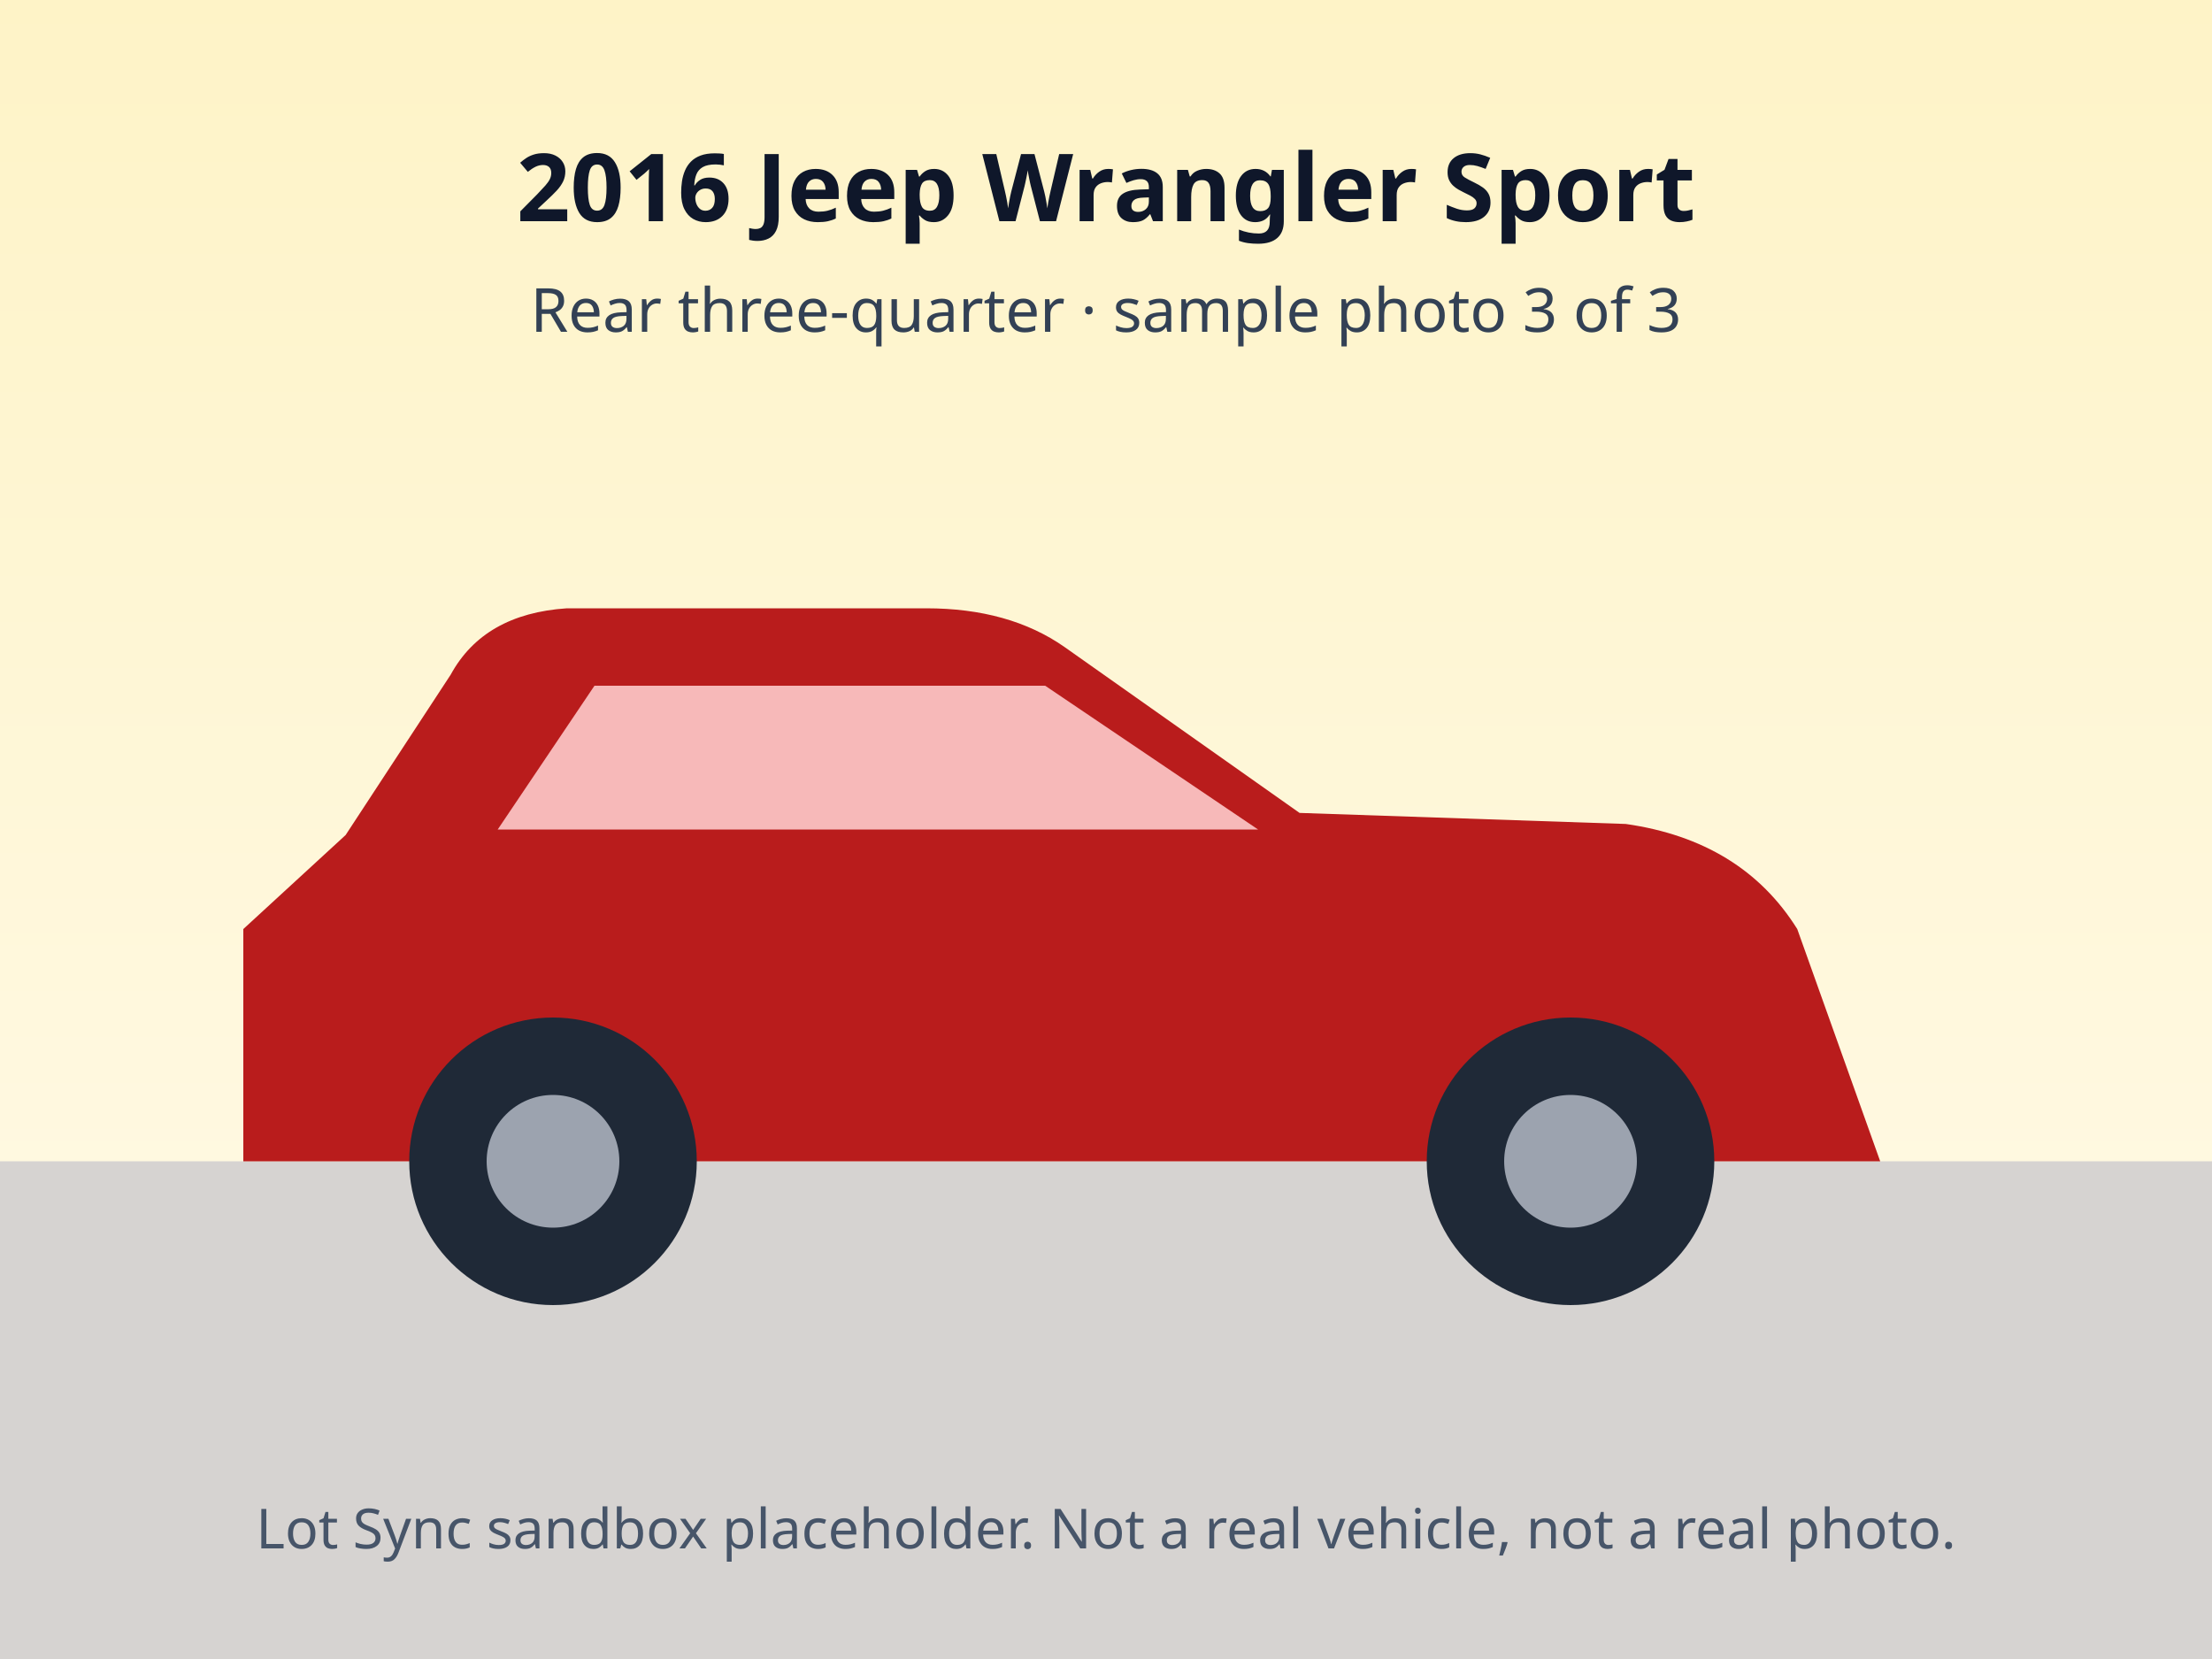
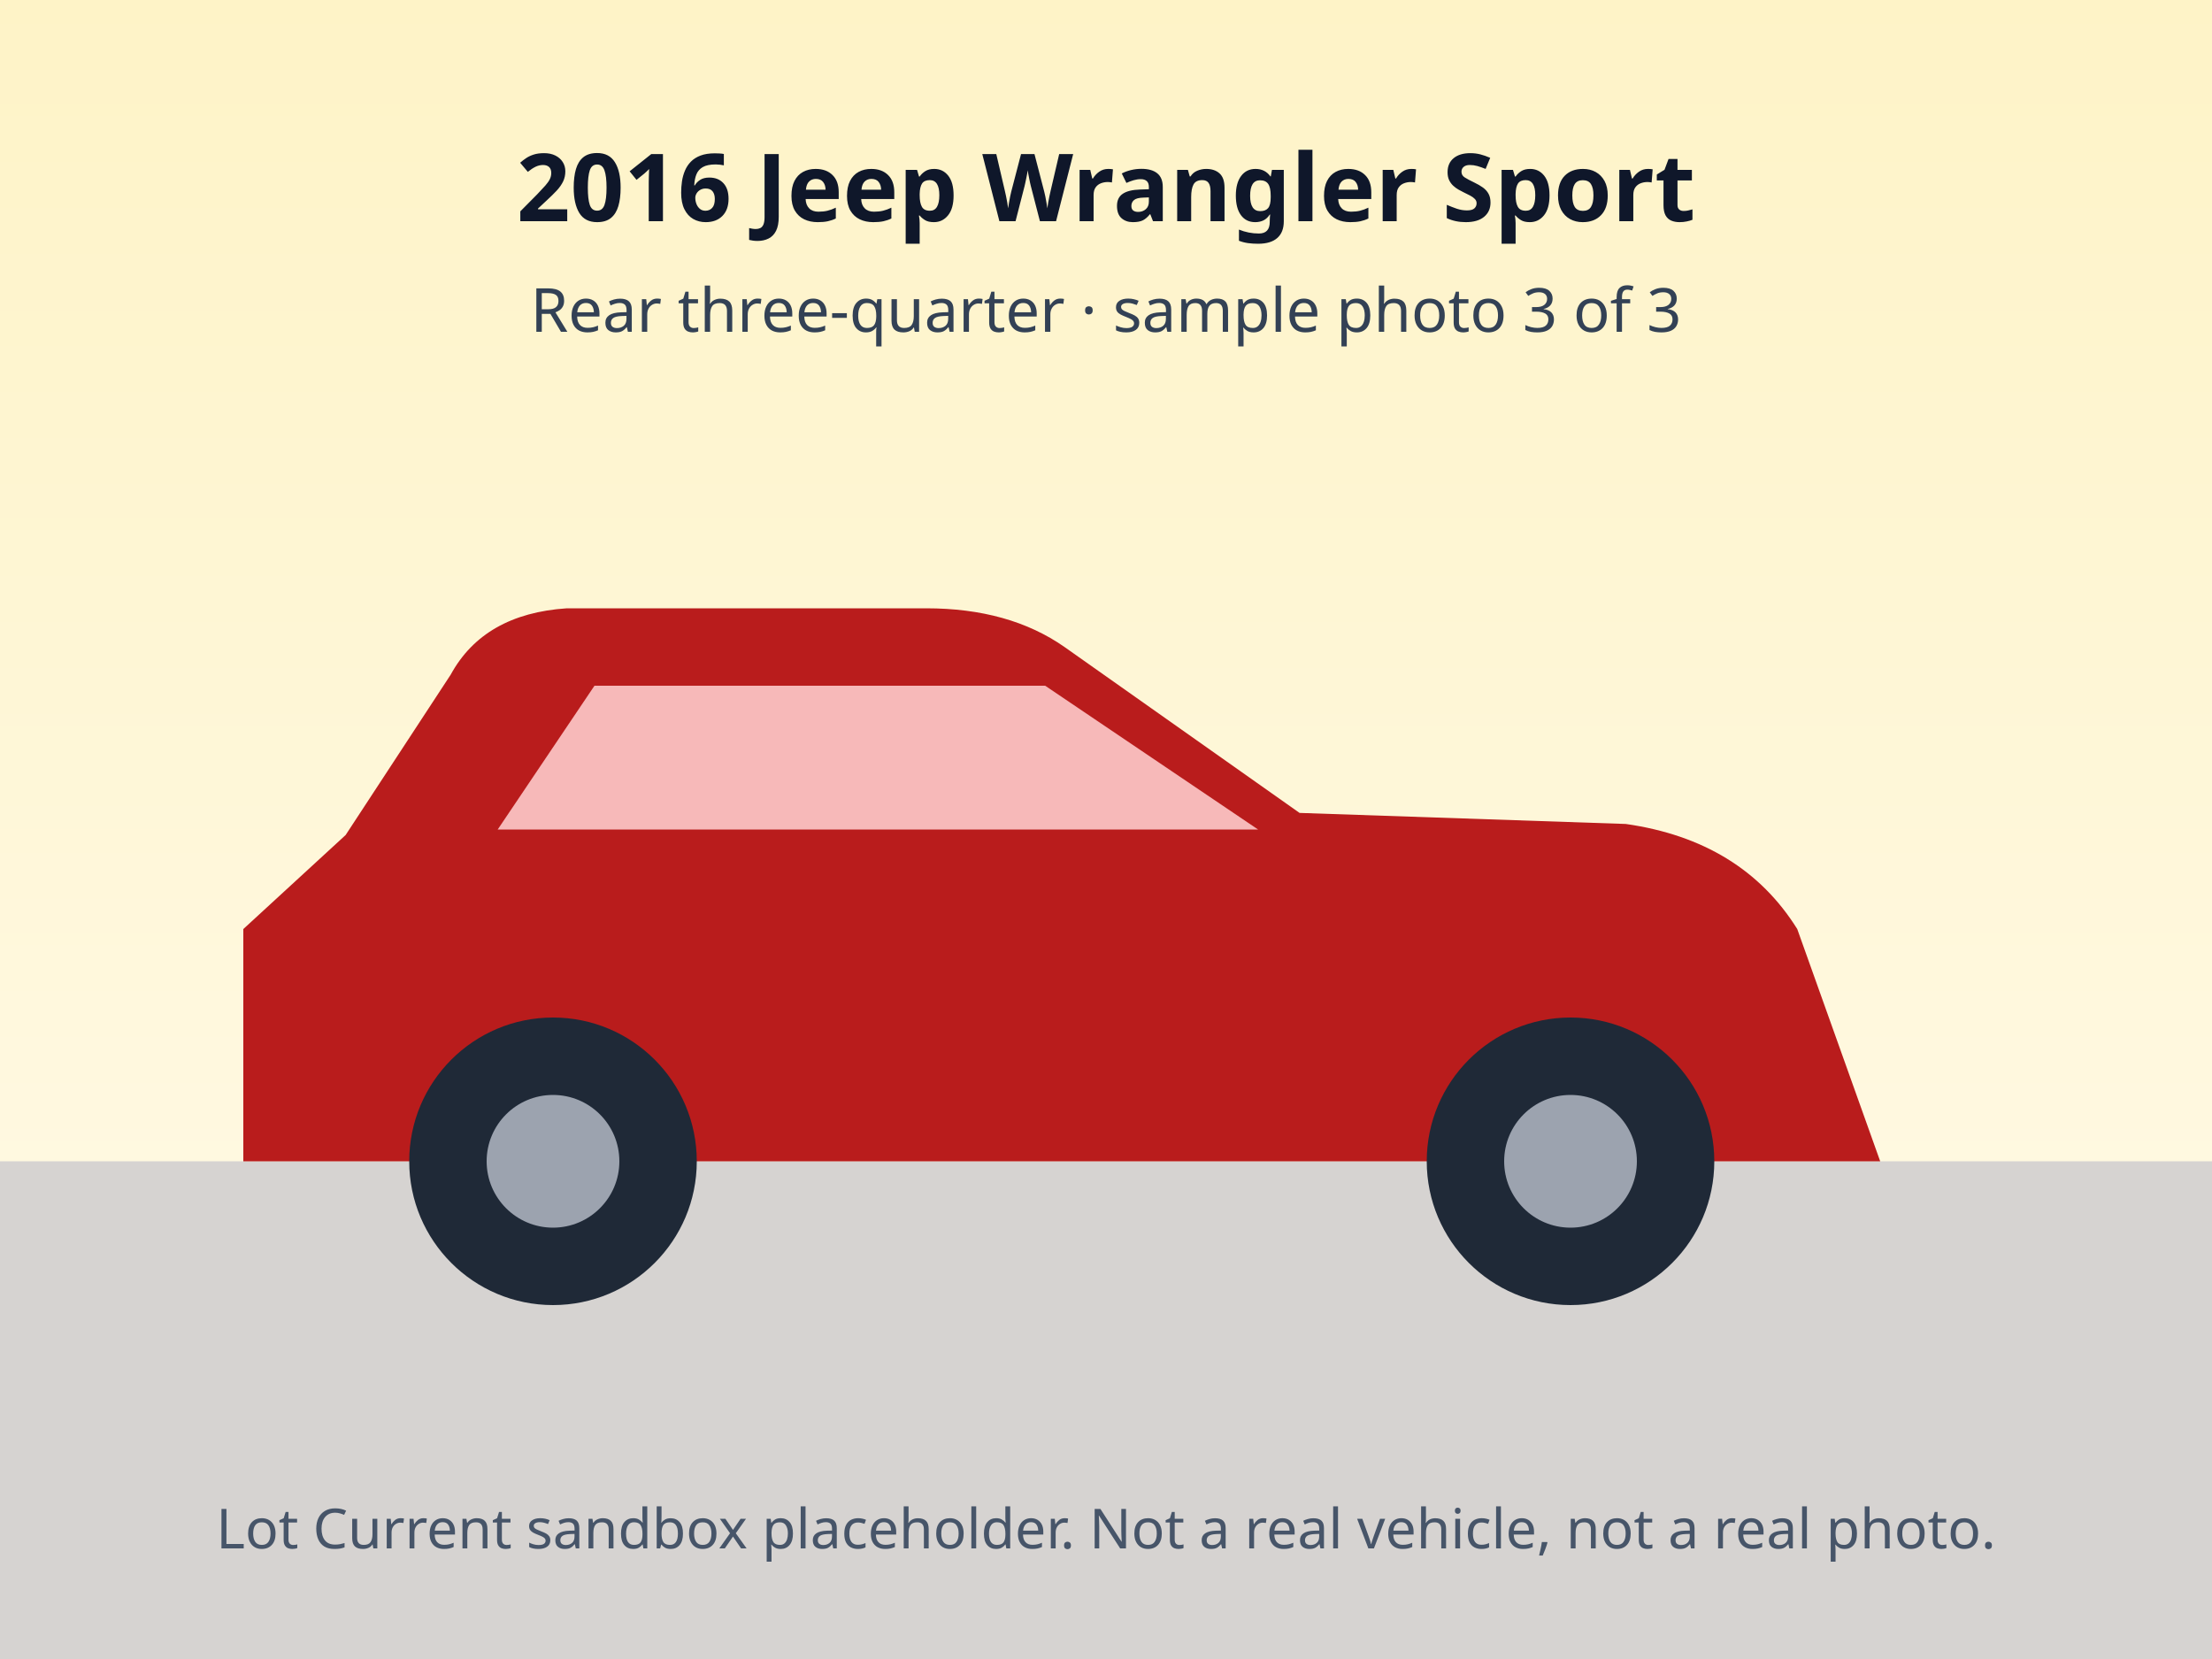
<svg xmlns="http://www.w3.org/2000/svg" width="800" height="600" viewBox="0 0 800 600">
  <defs>
    <linearGradient id="sky" x1="0" y1="0" x2="0" y2="1">
      <stop offset="0" stop-color="#fef3c7" />
      <stop offset="1" stop-color="#fffbeb" />
    </linearGradient>
  </defs>
  <rect width="800" height="600" fill="url(#sky)" />
  <rect y="420" width="800" height="180" fill="#d6d3d1" />
  <g transform="translate(800 0) scale(-1 1)">
    <path d="M120 420 L150 336 Q170 304 212 298 L330 294 L415 234 Q435 220 465 220 L595 220 Q625 222 637 244 L675 302 L712 336 L712 420 Z" fill="#b91c1c" />
    <path d="M345 300 L422 248 L585 248 L620 300 Z" fill="#fecaca" opacity="0.9" />
    <circle cx="232" cy="420" r="52" fill="#1f2937" />
    <circle cx="232" cy="420" r="24" fill="#9ca3af" />
    <circle cx="600" cy="420" r="52" fill="#1f2937" />
    <circle cx="600" cy="420" r="24" fill="#9ca3af" />
  </g>
  <text x="400" y="80" font-family="system-ui, sans-serif" font-size="34" font-weight="700" text-anchor="middle" fill="#0f172a">2016 Jeep Wrangler Sport</text>
  <text x="400" y="120" font-family="system-ui, sans-serif" font-size="22" text-anchor="middle" fill="#334155">Rear three-quarter · sample photo 3 of 3</text>
-   <text x="400" y="560" font-family="system-ui, sans-serif" font-size="20" text-anchor="middle" fill="#475569">Lot Sync sandbox placeholder. Not a real vehicle, not a real photo.</text>
+   <text x="400" y="560" font-family="system-ui, sans-serif" font-size="20" text-anchor="middle" fill="#475569">Lot Current sandbox placeholder. Not a real vehicle, not a real photo.</text>
</svg>
